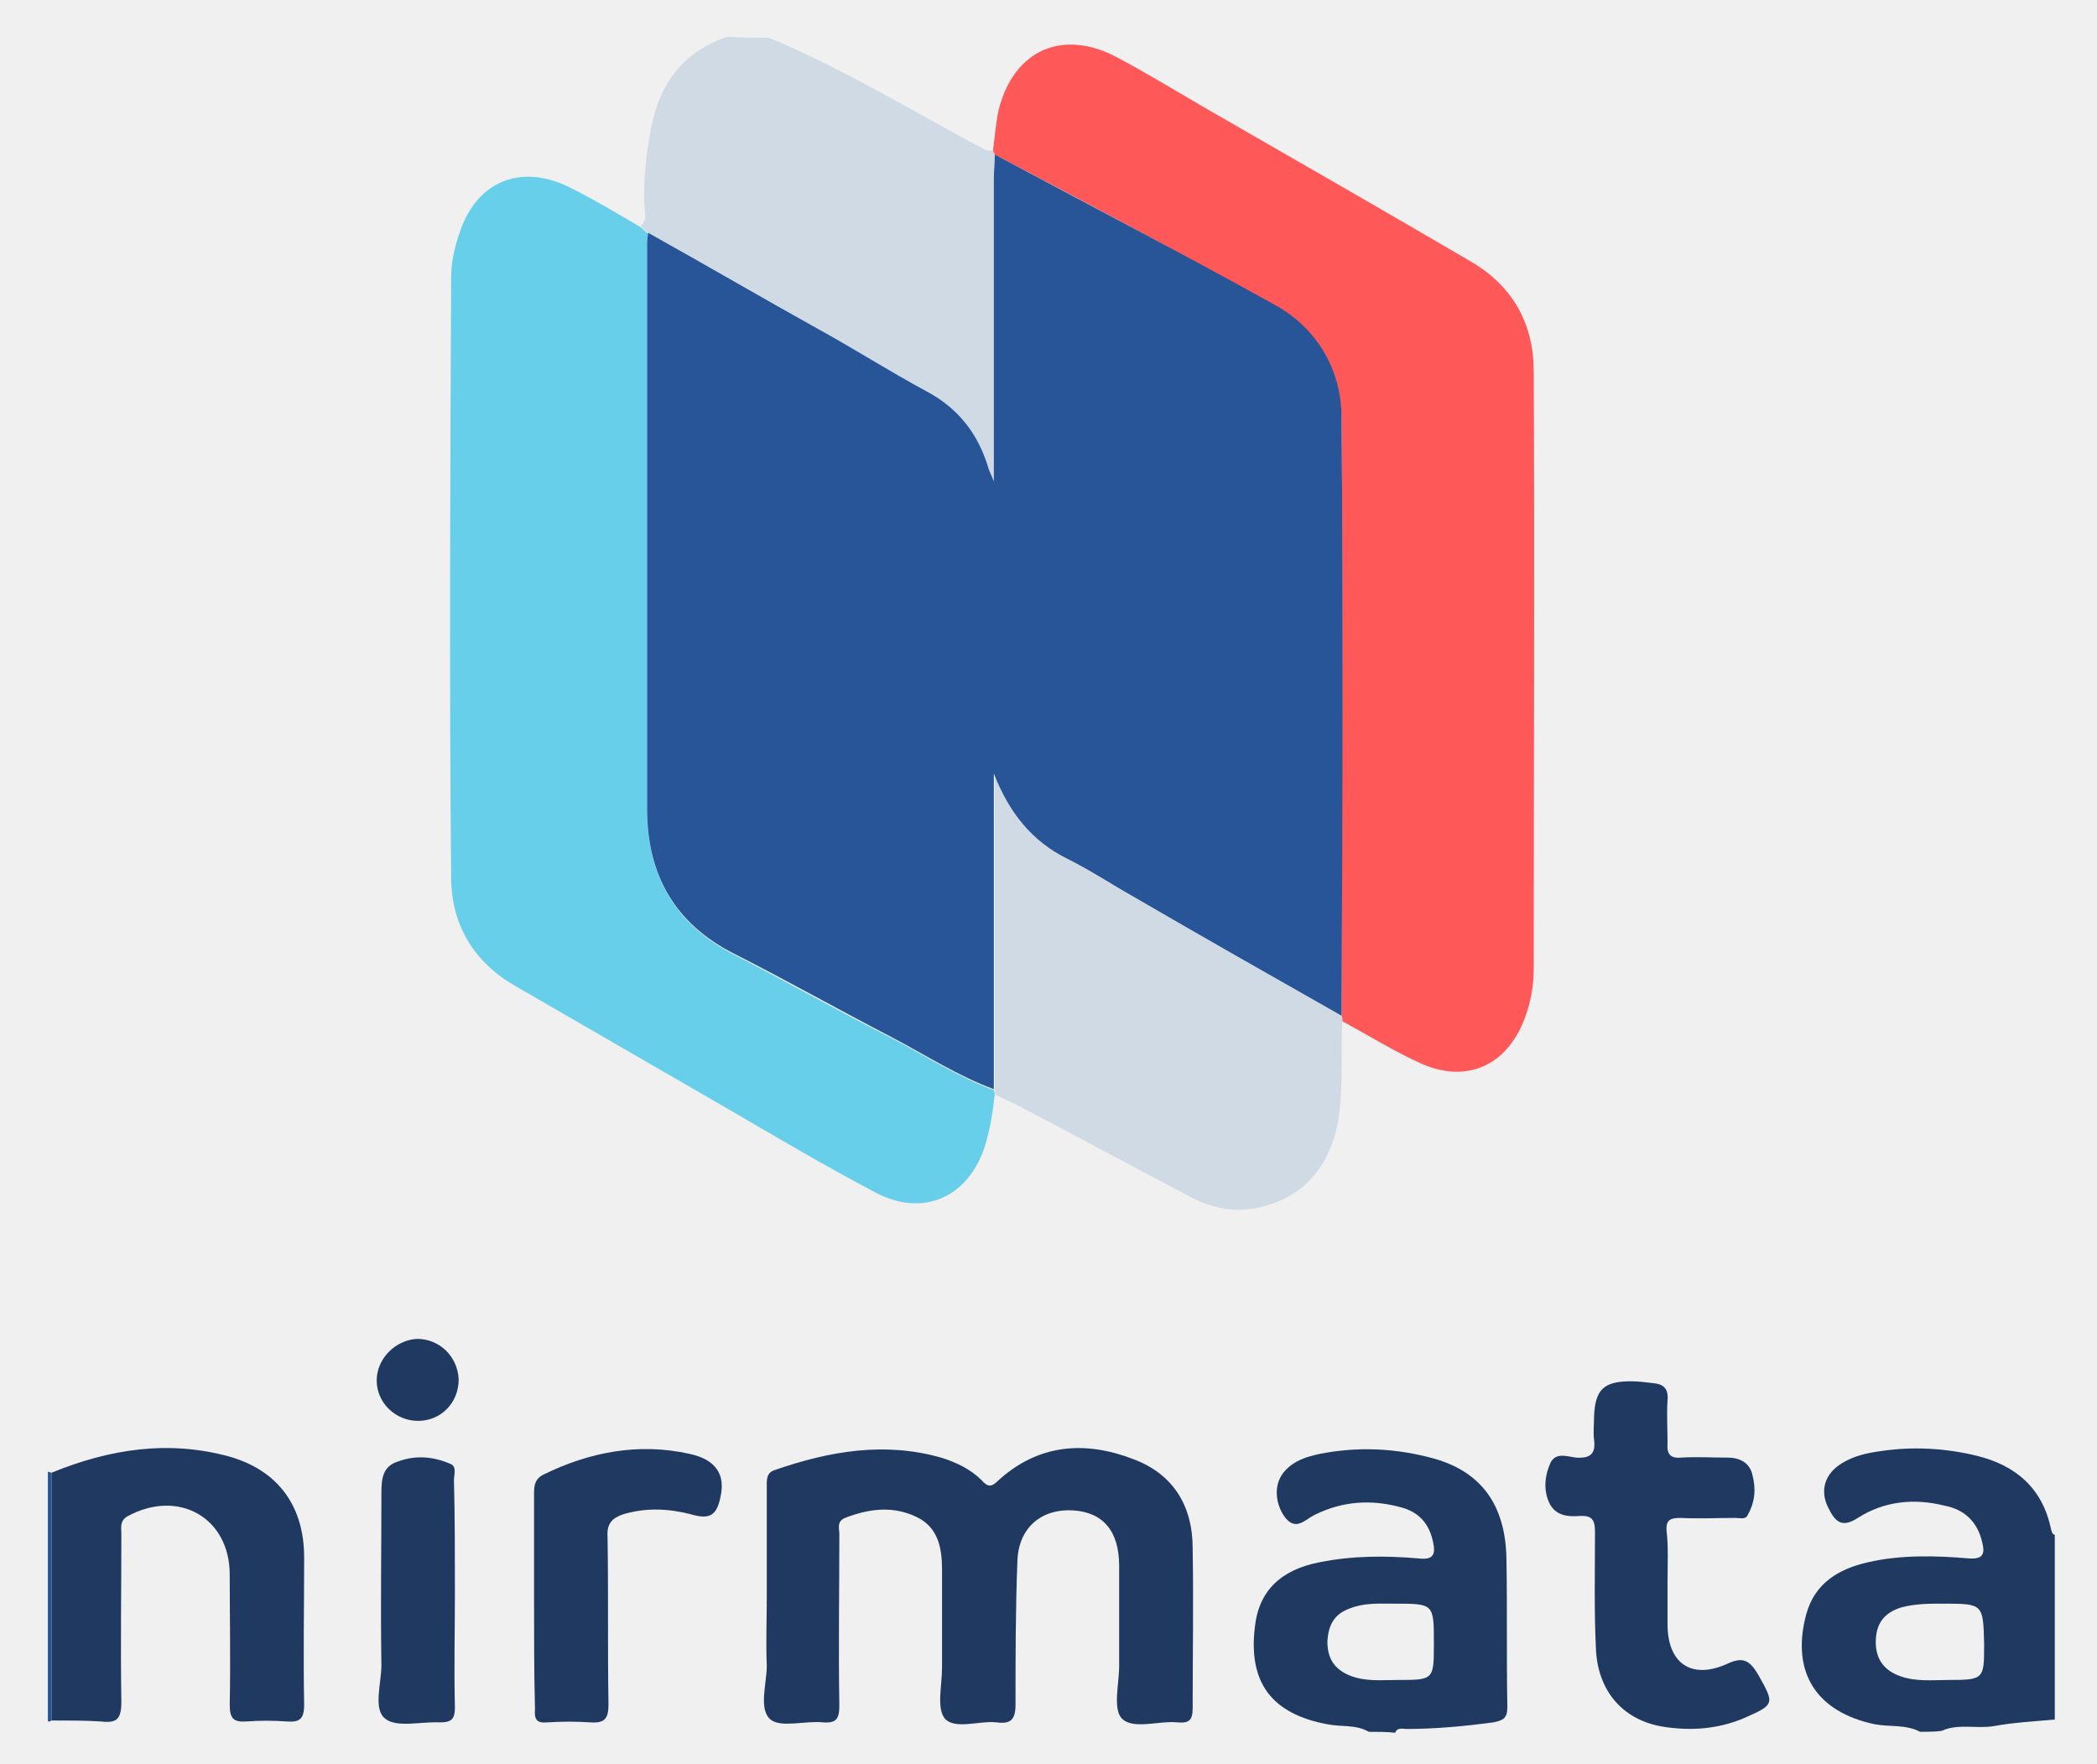
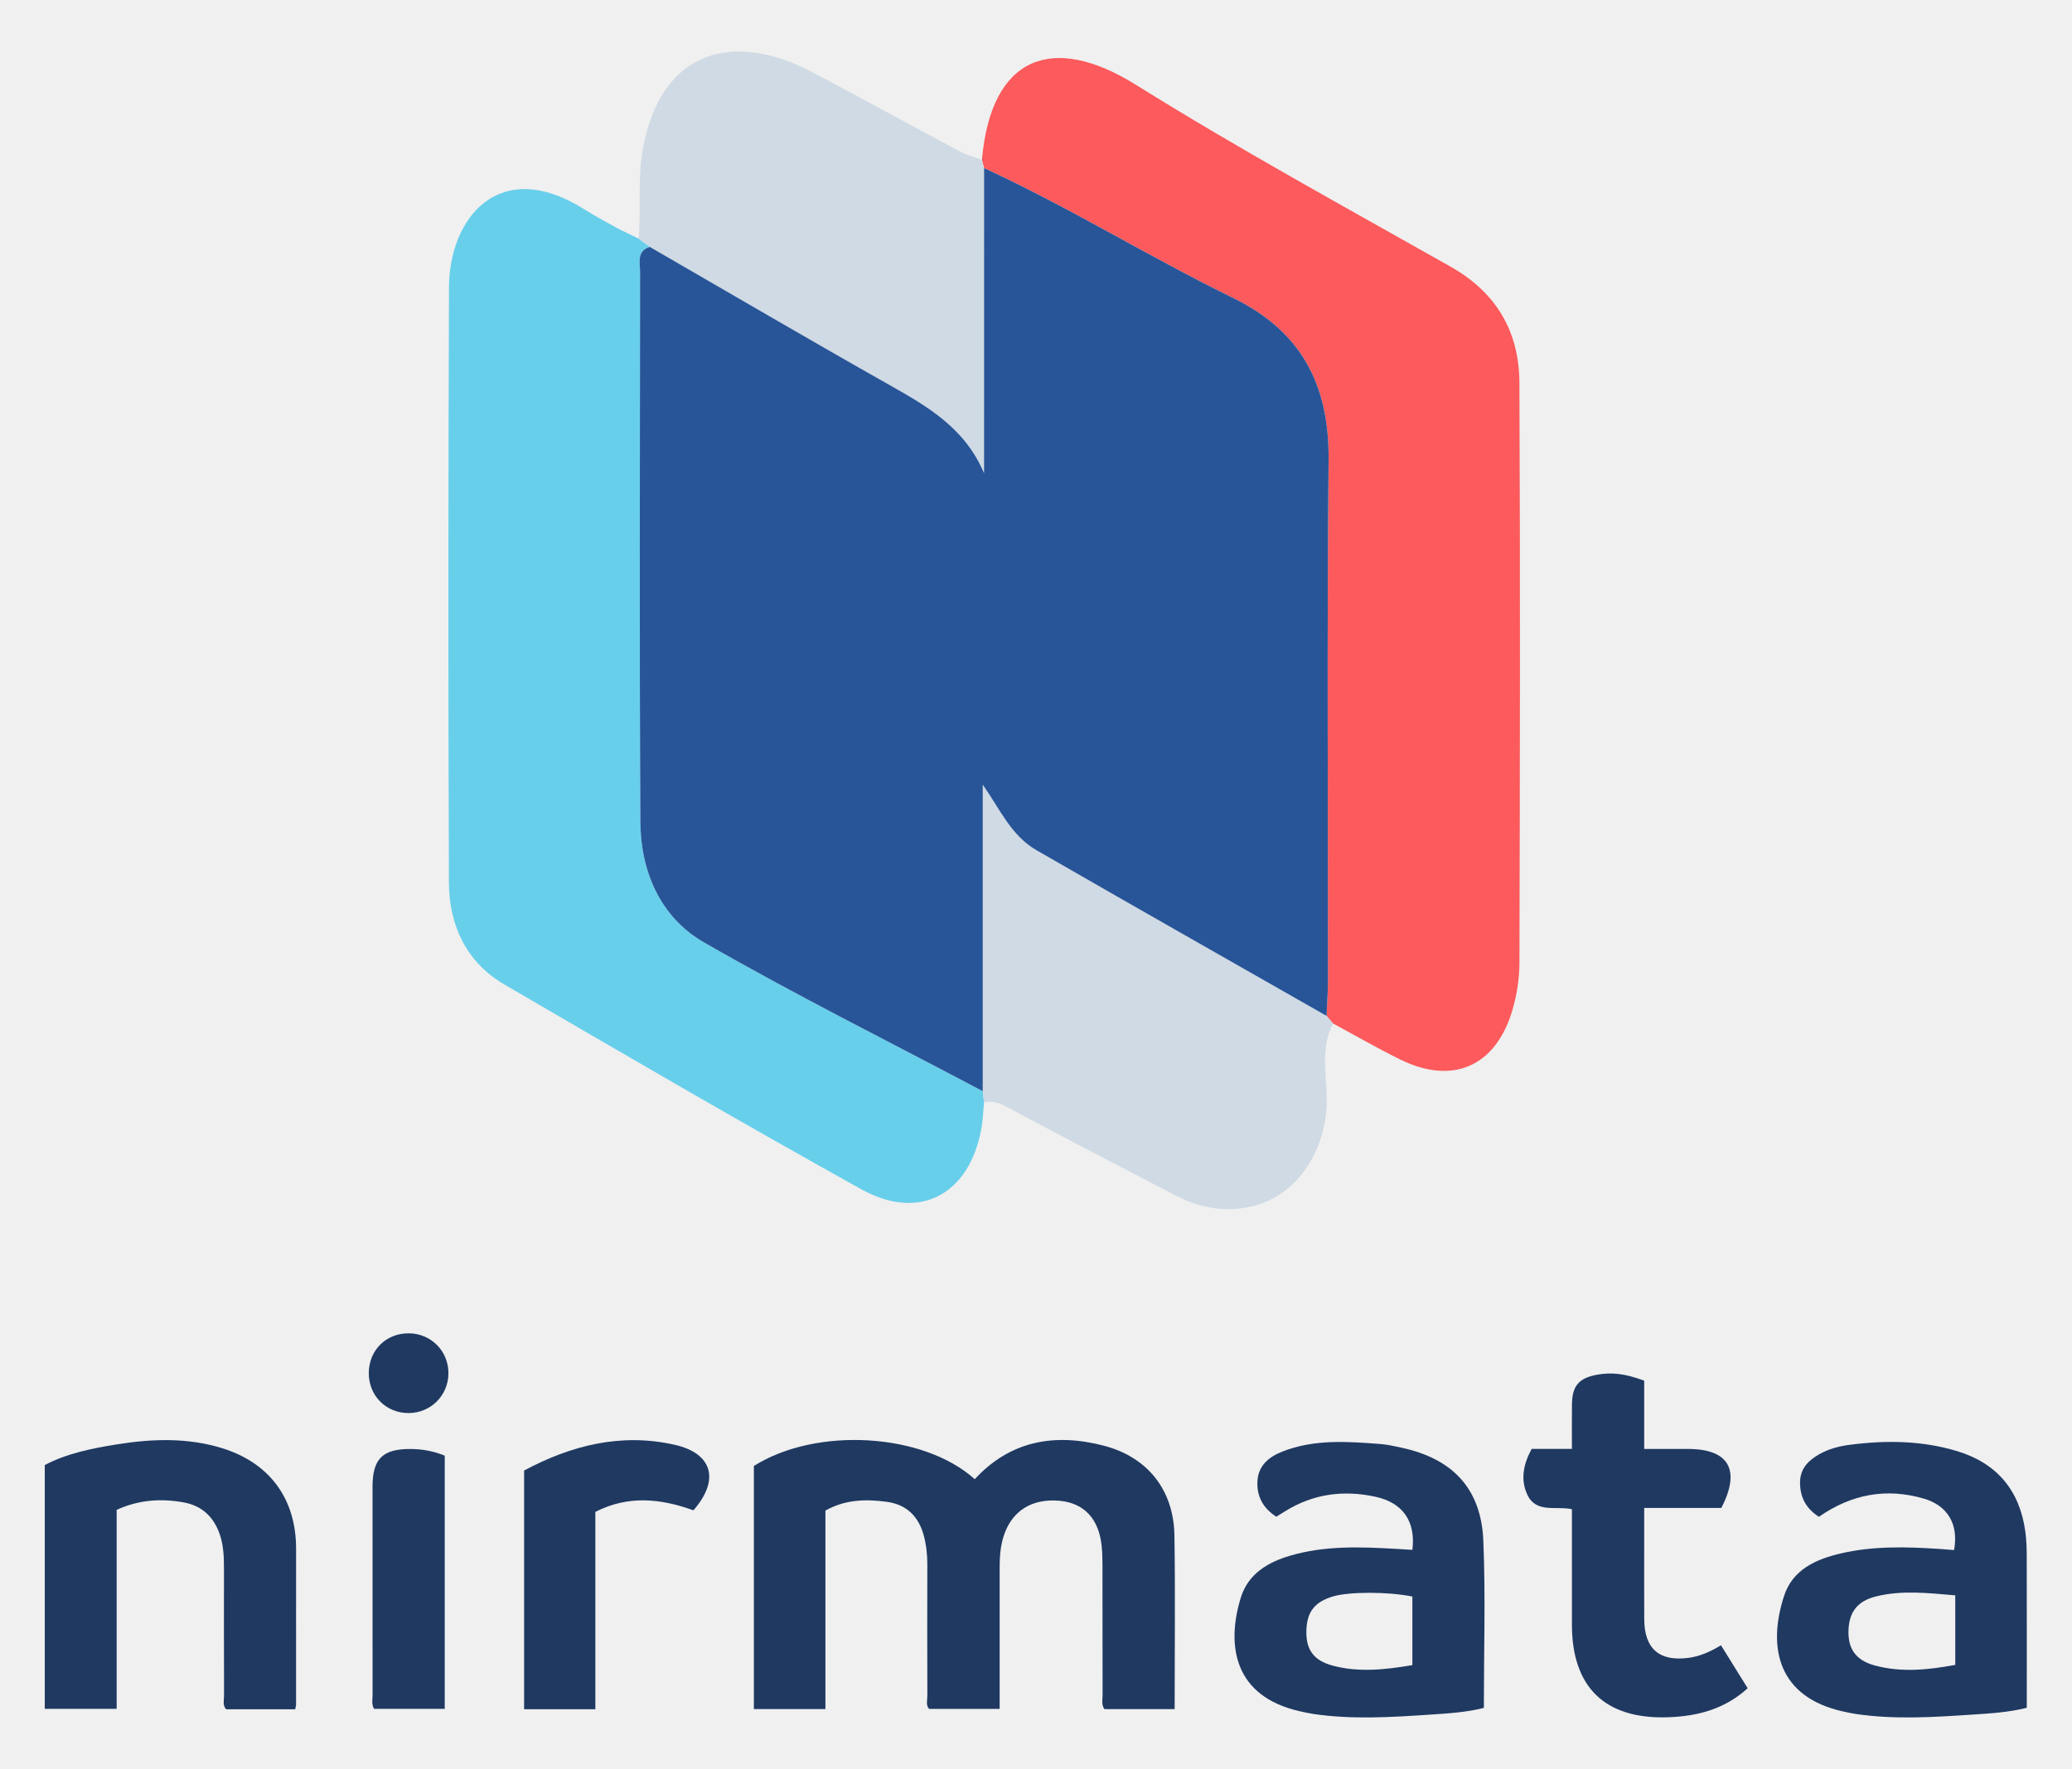
- <svg xmlns="http://www.w3.org/2000/svg" version="1.1" id="Layer_1" x="0px" y="0px" viewBox="-0.28 2.7 222.56 187.2" style="enable-background:new 0 0 224 195.7;" xml:space="preserve">
-   <style type="text/css">
- 	.st0{fill:#0B5565;}
- 	.st1{fill:#27AAE0;}
- 	.st2{fill:#375C92;}
- 	.st3{fill:#8DC53E;}
- 	.st4{fill:#34A474;}
- 	.st5{enable-background:new    ;}
- 	.st6{fill:#003399;}
- 	.st7{fill:#0088D1;}
- 	.st8{fill:#4299D0;}
- 	.st9{fill:none;}
- 	.st10{fill:#E95028;}
- 	.st11{fill:#FB6D26;}
- 	.st12{fill:#FBA226;}
- 	.st13{fill:#E14329;}
- 	.st14{fill:#BC5A34;}
- 	.st15{fill:#FFFFFF;}
- 	.st16{fill:#195C8B;}
- 	.st17{fill:#0E89C8;}
- 	.st18{fill:#54AEDE;}
- 	.st19{fill:#1F608E;}
- 	.st20{fill:#246391;}
- 	.st21{fill:none;stroke:#246391;stroke-width:0;stroke-linecap:round;stroke-linejoin:round;}
- 	.st22{fill:#83C6EB;}
- 	.st23{fill:none;stroke:#83C6EB;stroke-width:0;stroke-linecap:round;stroke-linejoin:round;}
- 	.st24{fill:#369BD1;}
- 	.st25{fill:none;stroke:#369BD1;stroke-width:0;stroke-linecap:round;stroke-linejoin:round;}
- 	.st26{fill:#0D538A;}
- 	.st27{fill:#0B528A;}
- 	.st28{fill:none;stroke:#0B528A;stroke-width:0;stroke-linecap:round;stroke-linejoin:round;}
- 	.st29{fill:#0B487D;}
- 	.st30{fill:none;stroke:#0B487D;stroke-width:0;stroke-linecap:round;stroke-linejoin:round;}
- 	.st31{fill:#010101;}
- 	.st32{fill:#818181;}
- 	.st33{fill:#FEFEFE;}
- 	.st34{fill:#2296F3;}
- 	.st35{clip-path:url(#SVGID_2_);fill:#32324B;}
- 	.st36{clip-path:url(#SVGID_2_);}
- 	.st37{clip-path:url(#SVGID_4_);fill:#32324B;}
- 	.st38{clip-path:url(#SVGID_4_);fill:#00D2FF;}
- 	.st39{clip-path:url(#SVGID_4_);fill:#FF4B19;}
- 	.st40{fill:#6DBECA;}
- 	.st41{fill:#2194D2;}
- 	.st42{fill:#2295D2;}
- 	.st43{fill:#6BB045;}
- 	.st44{fill:#2797D3;}
- 	.st45{fill:#84BF68;}
- 	.st46{fill:#7ABC6D;}
- 	.st47{fill:#87C06D;}
- 	.st48{fill:#62B68B;}
- 	.st49{fill:#68B776;}
- 	.st50{fill:#52B3B2;}
- 	.st51{fill:#48AC94;}
- 	.st52{fill:#58AF66;}
- 	.st53{fill:#49AC8A;}
- 	.st54{fill:#56B4B3;}
- 	.st55{fill:#53B1A2;}
- 	.st56{fill:#5BB170;}
- 	.st57{fill:#78BF8E;}
- 	.st58{fill:#61B794;}
- 	.st59{fill:#A6A6A6;}
- 	.st60{fill:#939393;}
- 	.st61{fill:#9CCDEC;}
- 	.st62{fill:#9ED1EE;}
- 	.st63{fill:#9ACFF2;}
- 	.st64{fill:#9ED5F6;}
- 	.st65{fill:#9DD2F4;}
- 	.st66{fill:#A0D6F6;}
- 	.st67{fill:#B0B0B0;}
- 	.st68{fill:#A7A7A7;}
- 	.st69{fill:#949494;}
- 	.st70{fill:#D6EEFD;}
- 	.st71{fill:#9AC9E9;}
- 	.st72{fill:#91B5DC;}
- 	.st73{fill:#D4EBFB;}
- 	.st74{fill:#D1E8F8;}
- 	.st75{fill:#A8A8A8;}
- 	.st76{fill:#93B9DF;}
- 	.st77{fill:#8FB1D9;}
- 	.st78{fill:#93C2EB;}
- 	.st79{fill:#96C6ED;}
- 	.st80{fill:#959595;}
- 	.st81{fill:#8EB6E5;}
- 	.st82{fill:#8EADD7;}
- 	.st83{fill:#96BFE3;}
- 	.st84{fill:#98C5E6;}
- 	.st85{fill:#92BEE9;}
- 	.st86{fill:#90BAE7;}
- 	.st87{fill:#88ABDE;}
- 	.st88{fill:#86A7DC;}
- 	.st89{fill:#8AAFE0;}
- 	.st90{fill:#C7DDEF;}
- 	.st91{fill:#97C1E4;}
- 	.st92{fill:#99CCF1;}
- 	.st93{fill:#CCE2F3;}
- 	.st94{fill:#829ED7;}
- 	.st95{fill:#CAE0F2;}
- 	.st96{fill:#C4D9EC;}
- 	.st97{fill:#83A2D9;}
- 	.st98{fill:#7F9AD5;}
- 	.st99{fill:#8CB2E3;}
- 	.st100{fill:#A3A3A3;}
- 	.st101{fill:#7B90CF;}
- 	.st102{fill:#7E96D3;}
- 	.st103{fill:#7584C9;}
- 	.st104{fill:#798CCD;}
- 	.st105{fill:#C1D6EA;}
- 	.st106{fill:#7889CB;}
- 	.st107{fill:#6F73BF;}
- 	.st108{fill:#97C3E5;}
- 	.st109{fill:#7D93D1;}
- 	.st110{fill:#7380C6;}
- 	.st111{fill:#BBCEE4;}
- 	.st112{fill:#707BC3;}
- 	.st113{fill:#A2A2A2;}
- 	.st114{fill:#BFD2E7;}
- 	.st115{fill:#C0D4E8;}
- 	.st116{fill:#B9CCE1;}
- 	.st117{fill:#6F77C1;}
- 	.st118{fill:#A1A1A1;}
- 	.st119{fill:#E9EBF4;}
- 	.st120{fill:#D7EEFD;}
- 	.st121{fill:#D2E9F9;}
- 	.st122{fill:#CFE6F7;}
- 	.st123{fill:#96C1E8;}
- 	.st124{fill:#95BDE5;}
- 	.st125{fill:#8EABD8;}
- 	.st126{fill:#8A9FD0;}
- 	.st127{fill:#CDE3F4;}
- 	.st128{fill:#98C6EB;}
- 	.st129{fill:#90AFDB;}
- 	.st130{fill:#9BCDF0;}
- 	.st131{fill:#8CA4D4;}
- 	.st132{fill:#93B7E1;}
- 	.st133{fill:#889ACD;}
- 	.st134{fill:#94BCE1;}
- 	.st135{fill:#9ACAEE;}
- 	.st136{fill:#8CA9D4;}
- 	.st137{fill:#C6DBEE;}
- 	.st138{fill:#9DD1F3;}
- 	.st139{fill:#C9DEF0;}
- 	.st140{fill:#8DA7D6;}
- 	.st141{fill:#89A3D0;}
- 	.st142{fill:#838CC3;}
- 	.st143{fill:#889FCD;}
- 	.st144{fill:#8BA6D2;}
- 	.st145{fill:#8695CA;}
- 	.st146{fill:#C3D8EB;}
- 	.st147{fill:#8591C7;}
- 	.st148{fill:#8394C6;}
- 	.st149{fill:#8598C9;}
- 	.st150{fill:#869CCB;}
- 	.st151{fill:#C1D5E9;}
- 	.st152{fill:#8190C3;}
- 	.st153{fill:#BDD0E5;}
- 	.st154{fill:#8185BF;}
- 	.st155{fill:#BACDE3;}
- 	.st156{fill:#BFD3E7;}
- 	.st157{fill:#808CC0;}
- 	.st158{fill:#B6C8DE;}
- 	.st159{fill:#B3C4DB;}
- 	.st160{fill:#7F89BF;}
- 	.st161{fill:#7D85BC;}
- 	.st162{fill:#B9CBE1;}
- 	.st163{fill:#94BAE3;}
- 	.st164{fill:#8CA7D2;}
- 	.st165{fill:#DDE0ED;}
- 	.st166{fill:#D5ECFC;}
- 	.st167{fill:#CFE6F6;}
- 	.st168{fill:#CBE0F2;}
- 	.st169{fill:#C8DEF0;}
- 	.st170{fill:#C5DAED;}
- 	.st171{fill:#BFD3E8;}
- 	.st172{fill:#8CB3E3;}
- 	.st173{fill:#BACCE2;}
- 	.st174{fill:#B6C9DF;}
- 	.st175{fill:#B2C3DB;}
- 	.st176{fill:#B0C1DA;}
- 	.st177{fill:#84A2DA;}
- 	.st178{fill:#C2D7EA;}
- 	.st179{fill:#97C9EF;}
- 	.st180{fill:#F6F6F6;}
- 	.st181{fill:#F5F5F5;}
- 	.st182{fill:#F7F7F7;}
- 	.st183{fill:#A4A4A4;}
- 	.st184{fill:#CEE5F6;}
- 	.st185{fill:#B5C7DE;}
- 	.st186{fill:#91B2DE;}
- 	.st187{fill:#8183BD;}
- 	.st188{fill:#CACFE3;}
- 	.st189{fill:#DC7B17;}
- 	.st190{fill:#CE451E;}
- 	.st191{fill:#D76B19;}
- 	.st192{fill:#D6671A;}
- 	.st193{fill:#F1B934;}
- 	.st194{fill:#D2591B;}
- 	.st195{fill:#D1541C;}
- 	.st196{fill:#F5C446;}
- 	.st197{fill:#F0B228;}
- 	.st198{fill:#FBD460;}
- 	.st199{fill:#E39119;}
- 	.st200{fill:#EDAB1F;}
- 	.st201{fill:#F1B833;}
- 	.st202{fill:#F9D05D;}
- 	.st203{fill:#E89C3A;}
- 	.st204{fill:#FDF8E8;}
- 	.st205{fill:#0C0C0C;}
- 	.st206{fill:#090909;}
- 	.st207{fill:#0B0B0B;}
- 	.st208{fill:#0D0D0D;}
- 	.st209{fill:#121212;}
- 	.st210{fill:#0E0E0E;}
- 	.st211{fill:#4A4747;}
- 	.st212{fill:#101010;}
- 	.st213{fill:#484545;}
- 	.st214{fill:#474545;}
- 	.st215{fill:#4D4B4B;}
- 	.st216{fill:#343434;}
- 	.st217{fill:#838181;}
- 	.st218{fill:#111111;}
- 	.st219{fill:#757373;}
- 	.st220{fill:#181818;}
- 	.st221{fill:#525050;}
- 	.st222{fill:#515151;}
- 	.st223{fill:#494949;}
- 	.st224{fill:#7B7979;}
- 	.st225{fill:#545454;}
- 	.st226{fill:#363636;}
- 	.st227{fill:#3E3E3E;}
- 	.st228{fill:#393939;}
- 	.st229{fill:#7D7B7B;}
- 	.st230{fill:#D4D3D3;}
- 	.st231{fill:#525252;}
- 	.st232{fill:#EAEAEA;}
- 	.st233{fill:#ABABAB;}
- 	.st234{fill:#5B5959;}
- 	.st235{fill:#2C2C2C;}
- 	.st236{fill:#3C3C3C;}
- 	.st237{fill:#373737;}
- 	.st238{fill:#454545;}
- 	.st239{fill:#D1D1D1;}
- 	.st240{fill:#E1E1E1;}
- 	.st241{fill:#BEBDBD;}
- 	.st242{fill:#2A2A2A;}
- 	.st243{fill:#5E5E5E;}
- 	.st244{fill:#565656;}
- 	.st245{fill:#5D5A5A;}
- 	.st246{fill:#5F5F5F;}
- 	.st247{fill:#807E7E;}
- 	.st248{fill:#615F5F;}
- 	.st249{fill:#ECECEC;}
- 	.st250{fill:#3F3F3F;}
- 	.st251{fill:#CECECE;}
- 	.st252{fill:#6A6868;}
- 	.st253{fill:#ADADAD;}
- 	.st254{fill:#5A5A5A;}
- 	.st255{fill:#606060;}
- 	.st256{fill:#C9C9C9;}
- 	.st257{fill:#D8D8D8;}
- 	.st258{fill:#646161;}
- 	.st259{fill:#C8C8C8;}
- 	.st260{fill:#C3C3C3;}
- 	.st261{fill:#EEEEEE;}
- 	.st262{fill:#D7D7D7;}
- 	.st263{fill:#D9D9D9;}
- 	.st264{fill:#B3B3B3;}
- 	.st265{fill:#CBCBCB;}
- 	.st266{fill:#707070;}
- 	.st267{fill:#FDFDFD;}
- 	.st268{fill:#10679D;}
- 	.st269{fill:#BFBFBF;}
- 	.st270{fill:#005D96;}
- 	.st271{fill:#C4C4C5;}
- 	.st272{fill:#767575;}
- 	.st273{fill:#BEBFBF;}
- 	.st274{fill:#787777;}
- 	.st275{fill:#B9BABA;}
- 	.st276{fill:#B0B1B1;}
- 	.st277{fill:#7A7979;}
- 	.st278{fill:#CDCDCE;}
- 	.st279{fill:#7B7A7A;}
- 	.st280{fill:#B4B5B5;}
- 	.st281{fill:#FBFBFB;}
- 	.st282{fill:#797878;}
- 	.st283{fill:#DFDFE0;}
- 	.st284{fill:#7C7B7B;}
- 	.st285{fill:#ACADAD;}
- 	.st286{fill:#D8D9D9;}
- 	.st287{fill:#858484;}
- 	.st288{fill:#7D7C7C;}
- 	.st289{fill:#727171;}
- 	.st290{fill:#7F7E7E;}
- 	.st291{fill:#E6E7E7;}
- 	.st292{fill:#EDEEEE;}
- 	.st293{fill:#F3F3F3;}
- 	.st294{fill:#D1D1D2;}
- 	.st295{fill:#D5D6D6;}
- 	.st296{fill:#7E7D7D;}
- 	.st297{fill:#F1F1F1;}
- 	.st298{fill:#F6F7F7;}
- 	.st299{fill:#F3F4F5;}
- 	.st300{fill:#EAEBEB;}
- 	.st301{fill:#F9FAFA;}
- 	.st302{fill:#F5F6F7;}
- 	.st303{fill:#888787;}
- 	.st304{fill:#878686;}
- 	.st305{fill:#F1F3F4;}
- 	.st306{fill:#357EAC;}
- 	.st307{fill:#E0E0E0;}
- 	.st308{fill:#156A9F;}
- 	.st309{fill:#2574A5;}
- 	.st310{fill:#2776A6;}
- 	.st311{fill:#2272A4;}
- 	.st312{fill:#2D79A9;}
- 	.st313{fill:#E1EBF2;}
- 	.st314{fill:#2071A3;}
- 	.st315{fill:#1D6FA2;}
- 	.st316{fill:#689EC1;}
- 	.st317{fill:#1B6EA2;}
- 	.st318{fill:#1E70A3;}
- 	.st319{fill:#B3CEDF;}
- 	.st320{fill:#D8D8D9;}
- 	.st321{fill:#EBECEC;}
- 	.st322{fill:#F3F4F4;}
- 	.st323{fill:#E7E8E8;}
- 	.st324{fill:#EFF0F0;}
- 	.st325{fill:#F4F5F5;}
- 	.st326{fill:#F7F8F8;}
- 	.st327{fill:#F8F8F8;}
- 	.st328{fill:#E3E3E4;}
- 	.st329{fill:#F8F9F9;}
- 	.st330{fill:#76A7C6;}
- 	.st331{fill:#E3E9EC;}
- 	.st332{fill:#D6E4EE;}
- 	.st333{fill:#D8E6EF;}
- 	.st334{fill:#D9E7EF;}
- 	.st335{fill:#C0D6E5;}
- 	.st336{fill:#DEE9F1;}
- 	.st337{fill:#DEEAF1;}
- 	.st338{fill:#E1ECF2;}
- 	.st339{fill:#FAFBFB;}
- 	.st340{fill:#F5F7F8;}
- 	.st341{fill:#F2F6F9;}
- 	.st342{fill:#FCFCFC;}
- 	.st343{fill:#D5D5D6;}
- 	.st344{fill:#DFE0E0;}
- 	.st345{fill:#DBDCDC;}
- 	.st346{fill:#AAABAB;}
- 	.st347{fill:#A5A6A6;}
- 	.st348{fill:#B5B6B6;}
- 	.st349{fill:#D6D6D7;}
- 	.st350{fill:#C6C6C7;}
- 	.st351{fill:#CBCCCC;}
- 	.st352{fill:#AFB0B0;}
- 	.st353{fill:#B2B3B3;}
- 	.st354{fill:#A6A7A7;}
- 	.st355{fill:#D0DAE4;}
- 	.st356{fill:#1F3961;}
- 	.st357{fill:#275598;}
- 	.st358{fill:#68CFEB;}
- 	.st359{fill:#FE5859;}
- </style>
-   <g>
-     <path class="st355" d="M81.3,6.7c8,3.3,15.4,7.9,23,11.9c0.2,0.1,0.5,0.1,0.8,0.1c0.1,0.1,0.1,0.3,0.2,0.4c0,0.9-0.1,1.7-0.1,2.6   c0,10.5,0,21.1,0,32.1c-0.3-0.8-0.5-1.1-0.6-1.5c-1.2-3.6-3.3-6.3-6.6-8.1c-3.8-2-7.5-4.3-11.3-6.5c-6.1-3.5-12.1-6.9-18.2-10.3   c-0.3-0.2-0.5-0.5-0.8-0.7c0.7-0.6,0.5-1.5,0.4-2.2c-0.1-2.7,0.2-5.4,0.7-8.1c0.9-4.8,3.4-8.2,8.1-9.8C78.4,6.7,79.9,6.7,81.3,6.7z   " />
-     <path class="st356" d="M145,186.5c-1.4-0.8-2.9-0.5-4.4-0.8c-5.9-1.1-8.4-4.4-7.7-10.3c0.4-3.8,2.7-6.1,6.9-6.9   c3.5-0.7,7-0.7,10.5-0.4c1.6,0.2,1.8-0.5,1.5-1.8c-0.4-1.9-1.5-3.1-3.3-3.6c-3.2-0.9-6.3-0.7-9.3,0.8c-1,0.5-2,1.8-3.2,0.1   c-1-1.5-1.1-3.5,0.1-4.8c1-1.1,2.3-1.5,3.7-1.8c4.1-0.8,8.1-0.6,12.1,0.5c5,1.4,7.6,4.9,7.7,10.6c0.1,5.3,0,10.5,0.1,15.8   c0,1.2-0.5,1.4-1.5,1.6c-3,0.4-6.1,0.7-9.2,0.7c-0.4,0-1-0.2-1.2,0.4C146.9,186.5,145.9,186.5,145,186.5z M147.7,172.9   c-1.6,0-3.2-0.1-4.7,0.5c-1.7,0.6-2.3,1.8-2.4,3.5c0,1.8,0.7,2.9,2.3,3.6c1.7,0.7,3.4,0.5,5.1,0.5c3.9,0,3.9,0,3.9-3.9   C151.9,172.9,151.9,172.9,147.7,172.9z" />
-     <path class="st356" d="M203.5,186.5c-1.5-0.8-3.2-0.5-4.8-0.8c-6.2-1.3-8.9-5.5-7.3-11.6c0.9-3.4,3.5-4.9,6.6-5.6   c3.5-0.8,7.2-0.7,10.7-0.4c1.5,0.1,1.7-0.5,1.4-1.7c-0.5-2.2-1.9-3.5-4-3.9c-3.2-0.8-6.4-0.5-9.2,1.3c-1.7,1.1-2.4,0.4-3.1-1   c-1-1.9-0.4-3.7,1.4-4.8c1.3-0.8,2.7-1.1,4.2-1.3c3.4-0.5,6.8-0.3,10.1,0.5c4.1,1,7,3.4,7.9,7.8c0.1,0.3,0.1,0.5,0.4,0.6   c0,6.5,0,13.1,0,19.6c-2.2,0.2-4.3,0.3-6.5,0.7c-1.8,0.3-3.8-0.3-5.5,0.5C205.1,186.5,204.3,186.5,203.5,186.5z M205.9,172.9   c-1.4,0-2.9,0-4.4,0.4c-1.9,0.6-2.7,1.8-2.7,3.7c0,1.8,0.9,3,2.6,3.6c1.7,0.6,3.4,0.4,5.1,0.4c3.8,0,3.8-0.1,3.8-3.8   C210.2,172.9,210.2,172.9,205.9,172.9z" />
-     <path class="st357" d="M4.8,158.9c0.1,0,0.3,0.1,0.4,0.1c0,8.8,0,17.5,0,26.3L5,185.4l-0.2,0C4.8,176.5,4.8,167.7,4.8,158.9z" />
-     <path class="st358" d="M67.7,26.8c0.3,0.2,0.5,0.5,0.8,0.7c0,0.7-0.1,1.5-0.1,2.2c0,19.7,0,39.3,0,59c0,7,3,12.1,9.2,15.3   c5.6,2.9,11.1,6,16.8,8.9c3.6,1.9,7,4.1,10.8,5.5c0,0.1,0.1,0.3,0.1,0.4c-0.2,1.9-0.5,3.8-1.1,5.7c-1.8,5.3-6.5,7.4-11.5,4.8   c-5.5-2.9-10.9-6.1-16.4-9.3c-7.3-4.2-14.5-8.4-21.8-12.6c-4.6-2.6-6.9-6.7-6.9-11.6c-0.2-21.2-0.1-42.4,0-63.6   c0-1.8,0.4-3.4,1-5.1c1.9-5.3,6.6-7.1,11.8-4.4C63,24,65.3,25.4,67.7,26.8z" />
-     <path class="st359" d="M105.3,19.1c-0.1-0.1-0.1-0.3-0.2-0.4c0.2-1.4,0.3-2.9,0.6-4.3c1.6-6.4,6.8-8.7,12.6-5.6   c3.2,1.7,6.3,3.6,9.4,5.4c9.4,5.4,18.8,10.8,28.2,16.3c4.4,2.6,6.6,6.6,6.6,11.6c0.1,21.1,0,42.2,0,63.3c0,1.9-0.3,3.7-1,5.5   c-1.9,4.9-6.1,6.8-10.9,4.7c-2.9-1.3-5.6-3-8.4-4.5c0-0.1-0.1-0.2-0.1-0.3c0-21.2,0.2-42.3,0-63.5c0-5-2.6-9.4-7-11.9   C125.3,29.6,115.3,24.4,105.3,19.1z" />
-     <path class="st355" d="M142.1,110.5c0,0.1,0.1,0.2,0.1,0.3c-0.2,3.5,0.1,7-0.4,10.5c-0.8,5.1-3.7,8.6-8.7,9.6   c-2.4,0.5-4.8,0-6.9-1.1c-6.1-3.2-12.2-6.5-18.3-9.7c-0.8-0.4-1.7-0.8-2.5-1.2c0-0.1-0.1-0.3-0.1-0.5c0-11.2,0-22.4,0-33.5   c1.5,4.1,4,7.2,7.9,9.1c2.3,1.1,4.5,2.6,6.8,3.9C127.3,102.1,134.7,106.3,142.1,110.5z" />
-     <path class="st356" d="M81.1,172.2c0-3.9,0-7.7,0-11.6c0-0.8-0.1-1.6,0.9-1.9c5.8-2,11.6-3,17.6-1.3c1.6,0.5,3.1,1.2,4.3,2.4   c0.7,0.8,1.1,0.7,1.8,0c4.3-3.9,9.3-4.2,14.4-2.2c4.2,1.6,6.2,5,6.2,9.4c0.1,5.7,0,11.3,0,17c0,1.3-0.4,1.6-1.6,1.5   c-2-0.2-4.7,0.8-5.9-0.4c-1-1-0.3-3.7-0.3-5.6c0-3.5,0-7.1,0-10.6c0-3.7-1.7-5.7-4.9-5.9c-3.3-0.2-5.8,1.8-5.9,5.4   c-0.2,5.1-0.2,10.1-0.2,15.2c0,1.6-0.5,2.1-2,1.9c-1.9-0.2-4.4,0.8-5.5-0.4c-0.9-1.1-0.3-3.5-0.3-5.4c0-3.5,0-6.9,0-10.4   c0-2.3-0.4-4.5-2.7-5.6c-2.5-1.2-5-0.9-7.6,0.1c-0.9,0.4-0.6,1.1-0.6,1.7c0,6.1-0.1,12.1,0,18.2c0,1.4-0.3,1.9-1.7,1.8   c-1.9-0.2-4.5,0.6-5.6-0.3c-1.3-1.1-0.4-3.8-0.4-5.7C81,177,81.1,174.6,81.1,172.2z" />
-     <path class="st356" d="M5.2,185.3c0-8.8,0-17.5,0-26.3c6.1-2.5,12.4-3.5,18.9-1.7c5.2,1.5,7.9,5.3,7.9,10.7c0,5.2-0.1,10.4,0,15.6   c0,1.6-0.5,1.9-1.9,1.8c-1.4-0.1-2.8-0.1-4.2,0c-1.4,0.1-1.8-0.3-1.8-1.8c0.1-4.6,0-9.2,0-13.8c0-6-5.4-9.1-10.8-6.2   c-0.9,0.5-0.7,1.2-0.7,1.9c0,5.9-0.1,11.9,0,17.8c0,1.9-0.5,2.3-2.2,2.1C8.8,185.3,7,185.3,5.2,185.3z" />
-     <path class="st356" d="M176.7,170.5c0,1.5,0,3.1,0,4.6c0,4.1,2.5,5.9,6.3,4.2c1.7-0.8,2.4-0.4,3.3,1.1c1.8,3.2,1.8,3.2-1.6,4.7   c-2.7,1.1-5.4,1.3-8.2,0.9c-4.4-0.6-7.2-3.7-7.4-8.3c-0.2-4.1-0.1-8.3-0.1-12.4c0-1.3-0.3-1.8-1.7-1.7c-1.3,0.1-2.6-0.1-3.2-1.5   c-0.6-1.4-0.4-2.9,0.2-4.2c0.6-1.1,1.8-0.6,2.7-0.5c1.5,0.1,2.1-0.4,1.9-1.9c-0.1-0.8,0-1.6,0-2.4c0.1-2.9,1-3.8,3.9-3.8   c0.8,0,1.6,0.1,2.4,0.2c1.1,0.1,1.6,0.6,1.5,1.8c-0.1,1.5,0,3.1,0,4.6c-0.1,1.1,0.3,1.6,1.4,1.5c1.7-0.1,3.3,0,5,0   c1.2,0,2.3,0.5,2.6,1.8c0.4,1.5,0.3,2.9-0.5,4.3c-0.2,0.5-0.8,0.3-1.3,0.3c-1.9,0-3.9,0.1-5.8,0c-1.1,0-1.6,0.2-1.5,1.4   C176.8,166.9,176.7,168.7,176.7,170.5z" />
-     <path class="st356" d="M56.4,172.5c0-3.8,0-7.6,0-11.4c0-0.9,0.2-1.5,1-1.9c4.9-2.4,10.1-3.4,15.5-2.2c2.8,0.6,3.8,2.2,3.3,4.5   c-0.4,2.1-1.2,2.5-3.2,1.9c-2.4-0.6-4.7-0.7-7.1,0c-1.2,0.4-1.8,1-1.7,2.4c0.1,5.9,0,11.9,0.1,17.8c0,1.5-0.4,2-1.9,1.9   c-1.5-0.1-3.1-0.1-4.6,0c-1.1,0.1-1.4-0.3-1.3-1.4C56.4,180.2,56.4,176.3,56.4,172.5z" />
-     <path class="st356" d="M48,171.7c0,4.1-0.1,8.1,0,12.2c0,1.2-0.3,1.6-1.6,1.6c-2-0.1-4.6,0.6-5.8-0.4c-1.3-1-0.4-3.7-0.4-5.7   c-0.1-6.1,0-12.1,0-18.2c0-1.5,0.1-2.9,1.8-3.4c1.9-0.7,3.8-0.5,5.6,0.3c0.6,0.3,0.3,1.1,0.3,1.7C48,163.7,48,167.7,48,171.7z" />
-     <path class="st356" d="M44.1,153.5c-2.4,0-4.4-1.9-4.4-4.3c0-2.3,2-4.3,4.3-4.4c2.4,0,4.3,1.9,4.4,4.3   C48.4,151.6,46.5,153.5,44.1,153.5z" />
-     <path class="st357" d="M142.1,110.5c-7.4-4.2-14.8-8.4-22.2-12.7c-2.3-1.3-4.4-2.7-6.8-3.9c-3.9-1.9-6.3-5-7.9-9.1   c0,11.2,0,22.4,0,33.5c-3.8-1.4-7.2-3.6-10.8-5.5c-5.6-2.9-11.1-6-16.8-8.9c-6.3-3.2-9.2-8.4-9.2-15.3c0-19.7,0-39.3,0-59   c0-0.7,0-1.5,0.1-2.2c6.1,3.4,12.1,6.9,18.2,10.3c3.8,2.1,7.4,4.4,11.3,6.5c3.4,1.8,5.5,4.5,6.6,8.1c0.1,0.4,0.3,0.7,0.6,1.5   c0-11,0-21.6,0-32.1c0-0.9,0.1-1.7,0.1-2.6c9.9,5.3,19.9,10.5,29.8,16c4.5,2.5,7,7,7,11.9C142.3,68.2,142.2,89.3,142.1,110.5z" />
+ <svg xmlns="http://www.w3.org/2000/svg" version="1.1" x="0px" y="0px" width="338.983px" height="289.485px" viewBox="19.257 19.675 299.52 251.68" enable-background="new 0 0 338.983 289.485" xml:space="preserve">
+   <g id="Layer_1">
+     <path fill-rule="evenodd" clip-rule="evenodd" fill="#FC5A5C" d="M161.201,40.737c1.311-15.02,10.216-18.365,22.219-10.875   c14.867,9.277,30.274,17.696,45.538,26.325c6.633,3.749,9.905,9.419,9.939,16.767c0.13,27.954,0.078,55.906,0.005,83.861   c-0.005,2.387-0.396,4.858-1.102,7.138c-2.456,7.935-8.613,10.545-16.068,6.899c-3.321-1.626-6.526-3.488-9.785-5.239   c-0.309-0.365-0.619-0.73-0.929-1.098c0.071-1.704,0.204-3.409,0.205-5.116c0.014-25.099-0.155-50.203,0.087-75.301   c0.104-10.825-3.931-18.572-13.818-23.402c-12.154-5.937-23.676-13.106-35.979-18.771C161.409,41.53,161.305,41.134,161.201,40.737   z" />
+     <path fill-rule="evenodd" clip-rule="evenodd" fill="#68CFEB" d="M161.501,177.01c-0.124,1.277-0.155,2.572-0.385,3.829   c-1.735,9.526-8.936,13.426-17.356,8.745c-17.331-9.625-34.463-19.615-51.589-29.605c-5.513-3.212-7.995-8.571-8.02-14.747   c-0.113-28.696-0.098-57.389,0.01-86.081c0.038-10.019,7.278-18.989,19.534-11.28c1.448,0.909,2.949,1.739,4.453,2.556   c1.123,0.61,2.29,1.138,3.438,1.702c0.53,0.396,1.062,0.794,1.593,1.191c-1.921,0.633-1.392,2.272-1.393,3.603   c-0.022,26.508-0.104,53.017,0.044,79.526c0.042,7.233,2.92,13.828,9.191,17.437c13.193,7.59,26.84,14.391,40.301,21.516   C161.381,175.937,161.441,176.475,161.501,177.01z" />
+     <path fill-rule="evenodd" clip-rule="evenodd" fill="#CFDAE4" d="M161.501,177.01c-0.06-0.535-0.121-1.073-0.18-1.608   c0-14.777,0-29.55,0-44.323c2.507,3.579,4.104,7.368,7.742,9.468c13.953,8.046,27.966,15.988,41.956,23.969   c0.31,0.367,0.62,0.732,0.929,1.098c-2.02,3.888-0.707,8.06-0.935,12.086c-0.392,6.896-4.56,12.829-10.62,14.32   c-3.874,0.95-7.618,0.316-11.145-1.512c-7.814-4.064-15.646-8.1-23.4-12.273C164.428,177.47,163.168,176.667,161.501,177.01z" />
+     <path fill-rule="evenodd" clip-rule="evenodd" fill="#CFDAE4" d="M113.178,53.32c-0.532-0.397-1.063-0.795-1.593-1.191   c0.363-4.366-0.203-8.721,0.63-13.136c2.721-14.424,13.316-16.82,24.464-10.934c7.15,3.775,14.232,7.679,21.366,11.483   c0.984,0.524,2.1,0.802,3.155,1.194c0.104,0.397,0.208,0.792,0.311,1.191c-0.002,14.709-0.002,29.416-0.002,44.123   c-2.726-6.47-8.058-9.595-13.561-12.7C136.299,66.779,124.761,60.01,113.178,53.32z" />
+     <path fill-rule="evenodd" clip-rule="evenodd" fill="#285598" d="M113.178,53.32c11.583,6.689,23.121,13.458,34.771,20.031   c5.503,3.104,10.835,6.23,13.561,12.7c0-14.708,0-29.414,0.002-44.123c12.305,5.663,23.826,12.832,35.98,18.769   c9.888,4.83,13.923,12.577,13.818,23.402c-0.242,25.098-0.073,50.202-0.087,75.301c-0.001,1.707-0.134,3.412-0.205,5.116   c-13.989-7.98-28.003-15.923-41.956-23.969c-3.638-2.101-5.235-5.889-7.742-9.468c0,14.773,0,29.545,0,44.323   c-13.461-7.125-27.108-13.926-40.301-21.516c-6.271-3.608-9.149-10.203-9.191-17.437c-0.148-26.509-0.066-53.019-0.044-79.526   C111.786,55.592,111.257,53.954,113.178,53.32z" />
+   </g>
+   <g id="Layer_2">
+     <path fill-rule="evenodd" clip-rule="evenodd" fill="#1F3961" d="M128.233,229.598c9.004-5.695,24.461-4.811,31.931,1.908   c5.145-5.578,11.55-6.677,18.606-4.856c6.366,1.642,10.156,6.407,10.258,12.999c0.128,8.326,0.03,16.656,0.03,25.106   c-3.473,0-6.823,0-10.156,0c-0.464-0.671-0.256-1.37-0.259-2.023c-0.018-6.241-0.006-12.482-0.016-18.724   c-0.001-0.948-0.023-1.901-0.118-2.844c-0.395-3.902-2.528-6.194-6.033-6.529c-4.065-0.389-7.002,1.471-8.159,5.177   c-0.471,1.506-0.557,3.061-0.556,4.627c0.005,6.707,0.002,13.414,0.002,20.28c-3.471,0-6.815,0-10.212,0   c-0.48-0.555-0.237-1.264-0.239-1.908c-0.021-6.309-0.023-12.618-0.004-18.927c0.004-1.437-0.146-2.851-0.514-4.228   c-0.737-2.756-2.493-4.5-5.359-4.879c-2.981-0.396-5.941-0.363-8.857,1.264c0,4.76,0,9.563,0,14.367c0,4.734,0,9.47,0,14.337   c-3.514,0-6.862,0-10.345,0C128.233,253.002,128.233,241.303,128.233,229.598z" />
+     <path fill-rule="evenodd" clip-rule="evenodd" fill="#1F3961" d="M233.757,264.581c-2.665,0.658-5.234,0.802-7.791,0.971   c-5.613,0.373-11.232,0.731-16.84-0.096c-0.67-0.099-1.332-0.251-1.993-0.399c-9.457-2.138-10.644-9.438-8.521-16.39   c1.047-3.432,3.855-5.126,7.111-6.09c5.029-1.487,10.185-1.288,15.339-0.997c0.793,0.045,1.586,0.099,2.364,0.146   c0.501-4.111-1.372-6.815-5.328-7.677c-4.626-1.007-9.031-0.431-13.101,2.114c-0.396,0.248-0.796,0.491-1.246,0.77   c-1.92-1.238-2.843-2.953-2.724-5.141c0.123-2.258,1.666-3.512,3.577-4.268c4.626-1.832,9.453-1.467,14.261-1.096   c1.008,0.078,2.007,0.316,2.999,0.529c7.393,1.59,11.507,5.93,11.818,13.45C234.013,248.392,233.757,256.399,233.757,264.581z    M223.424,248.476c-3.504-0.718-9.1-0.713-11.446-0.024c-2.688,0.789-3.817,2.245-3.878,5c-0.059,2.692,1.045,4.274,3.8,5.013   c3.804,1.019,7.622,0.582,11.524-0.071C223.424,255.038,223.424,251.809,223.424,248.476z" />
+     <path fill-rule="evenodd" clip-rule="evenodd" fill="#1F3961" d="M312.242,264.565c-2.71,0.673-5.346,0.814-7.967,0.989   c-5.611,0.374-11.228,0.731-16.832-0.112c-0.602-0.091-1.197-0.224-1.793-0.356c-9.252-2.058-10.966-9.086-8.499-16.688   c1.24-3.821,4.62-5.329,8.245-6.166c4.671-1.079,9.417-0.958,14.162-0.642c0.729,0.049,1.46,0.108,2.173,0.162   c0.673-3.675-0.882-6.416-4.369-7.435c-5.406-1.58-10.457-0.657-15.169,2.628c-1.802-1.154-2.706-2.727-2.73-4.871   c-0.022-2.048,1.153-3.244,2.761-4.162c1.372-0.783,2.88-1.18,4.436-1.38c5.225-0.672,10.424-0.622,15.503,0.916   c5.77,1.747,9.065,5.689,9.87,11.665c0.162,1.205,0.198,2.433,0.201,3.65C312.251,250.008,312.242,257.253,312.242,264.565z    M301.903,248.302c-3.981-0.341-7.757-0.77-11.49,0.165c-2.682,0.671-3.875,2.289-3.947,4.95c-0.072,2.634,1.065,4.28,3.795,5.024   c3.854,1.051,7.724,0.641,11.643-0.082C301.903,254.984,301.903,251.766,301.903,248.302z" />
+     <path fill-rule="evenodd" clip-rule="evenodd" fill="#1F3961" d="M61.932,264.775c-3.396,0-6.694,0-9.991,0   c-0.54-0.599-0.295-1.311-0.297-1.957c-0.021-6.105-0.015-12.21-0.012-18.315c0-1.563-0.036-3.122-0.486-4.636   c-0.805-2.701-2.538-4.499-5.332-5.003c-3.254-0.587-6.472-0.396-9.694,1.077c0,9.522,0,19.063,0,28.771c-3.516,0-6.868,0-10.391,0   c0-11.629,0-23.325,0-35.251c3.175-1.67,6.809-2.416,10.479-2.998c5.064-0.803,10.124-0.982,15.108,0.547   c6.902,2.119,10.738,7.311,10.743,14.534c0.005,7.529,0,15.059-0.005,22.588C62.054,264.266,62.006,264.398,61.932,264.775z" />
+     <path fill-rule="evenodd" clip-rule="evenodd" fill="#1F3961" d="M256.937,217.26c0,1.672,0,3.289,0,4.908c0,1.557,0,3.112,0,4.966   c2.18,0,4.255,0,6.329,0.001c5.901,0,7.675,3.037,4.817,8.529c-3.562,0-7.203,0-11.146,0c0,1.73,0,3.326,0,4.921   c0,3.73-0.014,7.461,0.005,11.191c0.021,4.287,2.232,6.156,6.487,5.553c1.633-0.231,3.095-0.896,4.605-1.804   c1.291,2.076,2.533,4.075,3.86,6.211c-3.341,3.047-7.317,4.066-11.598,4.198c-9.05,0.277-13.803-4.355-13.808-13.405   c-0.004-5.546-0.001-11.092-0.001-16.682c-2.348-0.506-5.194,0.639-6.465-2.138c-0.988-2.159-0.558-4.366,0.647-6.585   c1.837,0,3.713,0,5.818,0c0-2.251-0.02-4.334,0.005-6.416c0.03-2.691,0.989-3.816,3.609-4.303   C252.222,216.012,254.175,216.236,256.937,217.26z" />
+     <path fill-rule="evenodd" clip-rule="evenodd" fill="#1F3961" d="M119.494,236.01c-4.797-1.735-9.442-2.188-14.176,0.224   c0,9.502,0,18.971,0,28.54c-3.498,0-6.845,0-10.299,0c0-11.472,0-22.84,0-34.518c6.739-3.609,13.944-5.472,21.721-3.735   C122.27,227.756,123.344,231.614,119.494,236.01z" />
+     <path fill-rule="evenodd" clip-rule="evenodd" fill="#1F3961" d="M83.547,228.104c0,12.229,0,24.338,0,36.611   c-3.432,0-6.83,0-10.223,0c-0.386-0.677-0.207-1.366-0.208-2.022c-0.013-10.024-0.012-20.049-0.008-30.072   c0.001-4.051,1.438-5.498,5.505-5.479C80.244,227.15,81.844,227.416,83.547,228.104z" />
+     <path fill-rule="evenodd" clip-rule="evenodd" fill="#1F3961" d="M72.568,216.197c-0.007-3.31,2.47-5.793,5.766-5.781   c3.25,0.013,5.788,2.592,5.745,5.838c-0.042,3.16-2.541,5.654-5.699,5.691C75.105,221.982,72.575,219.479,72.568,216.197z" />
  </g>
</svg>
